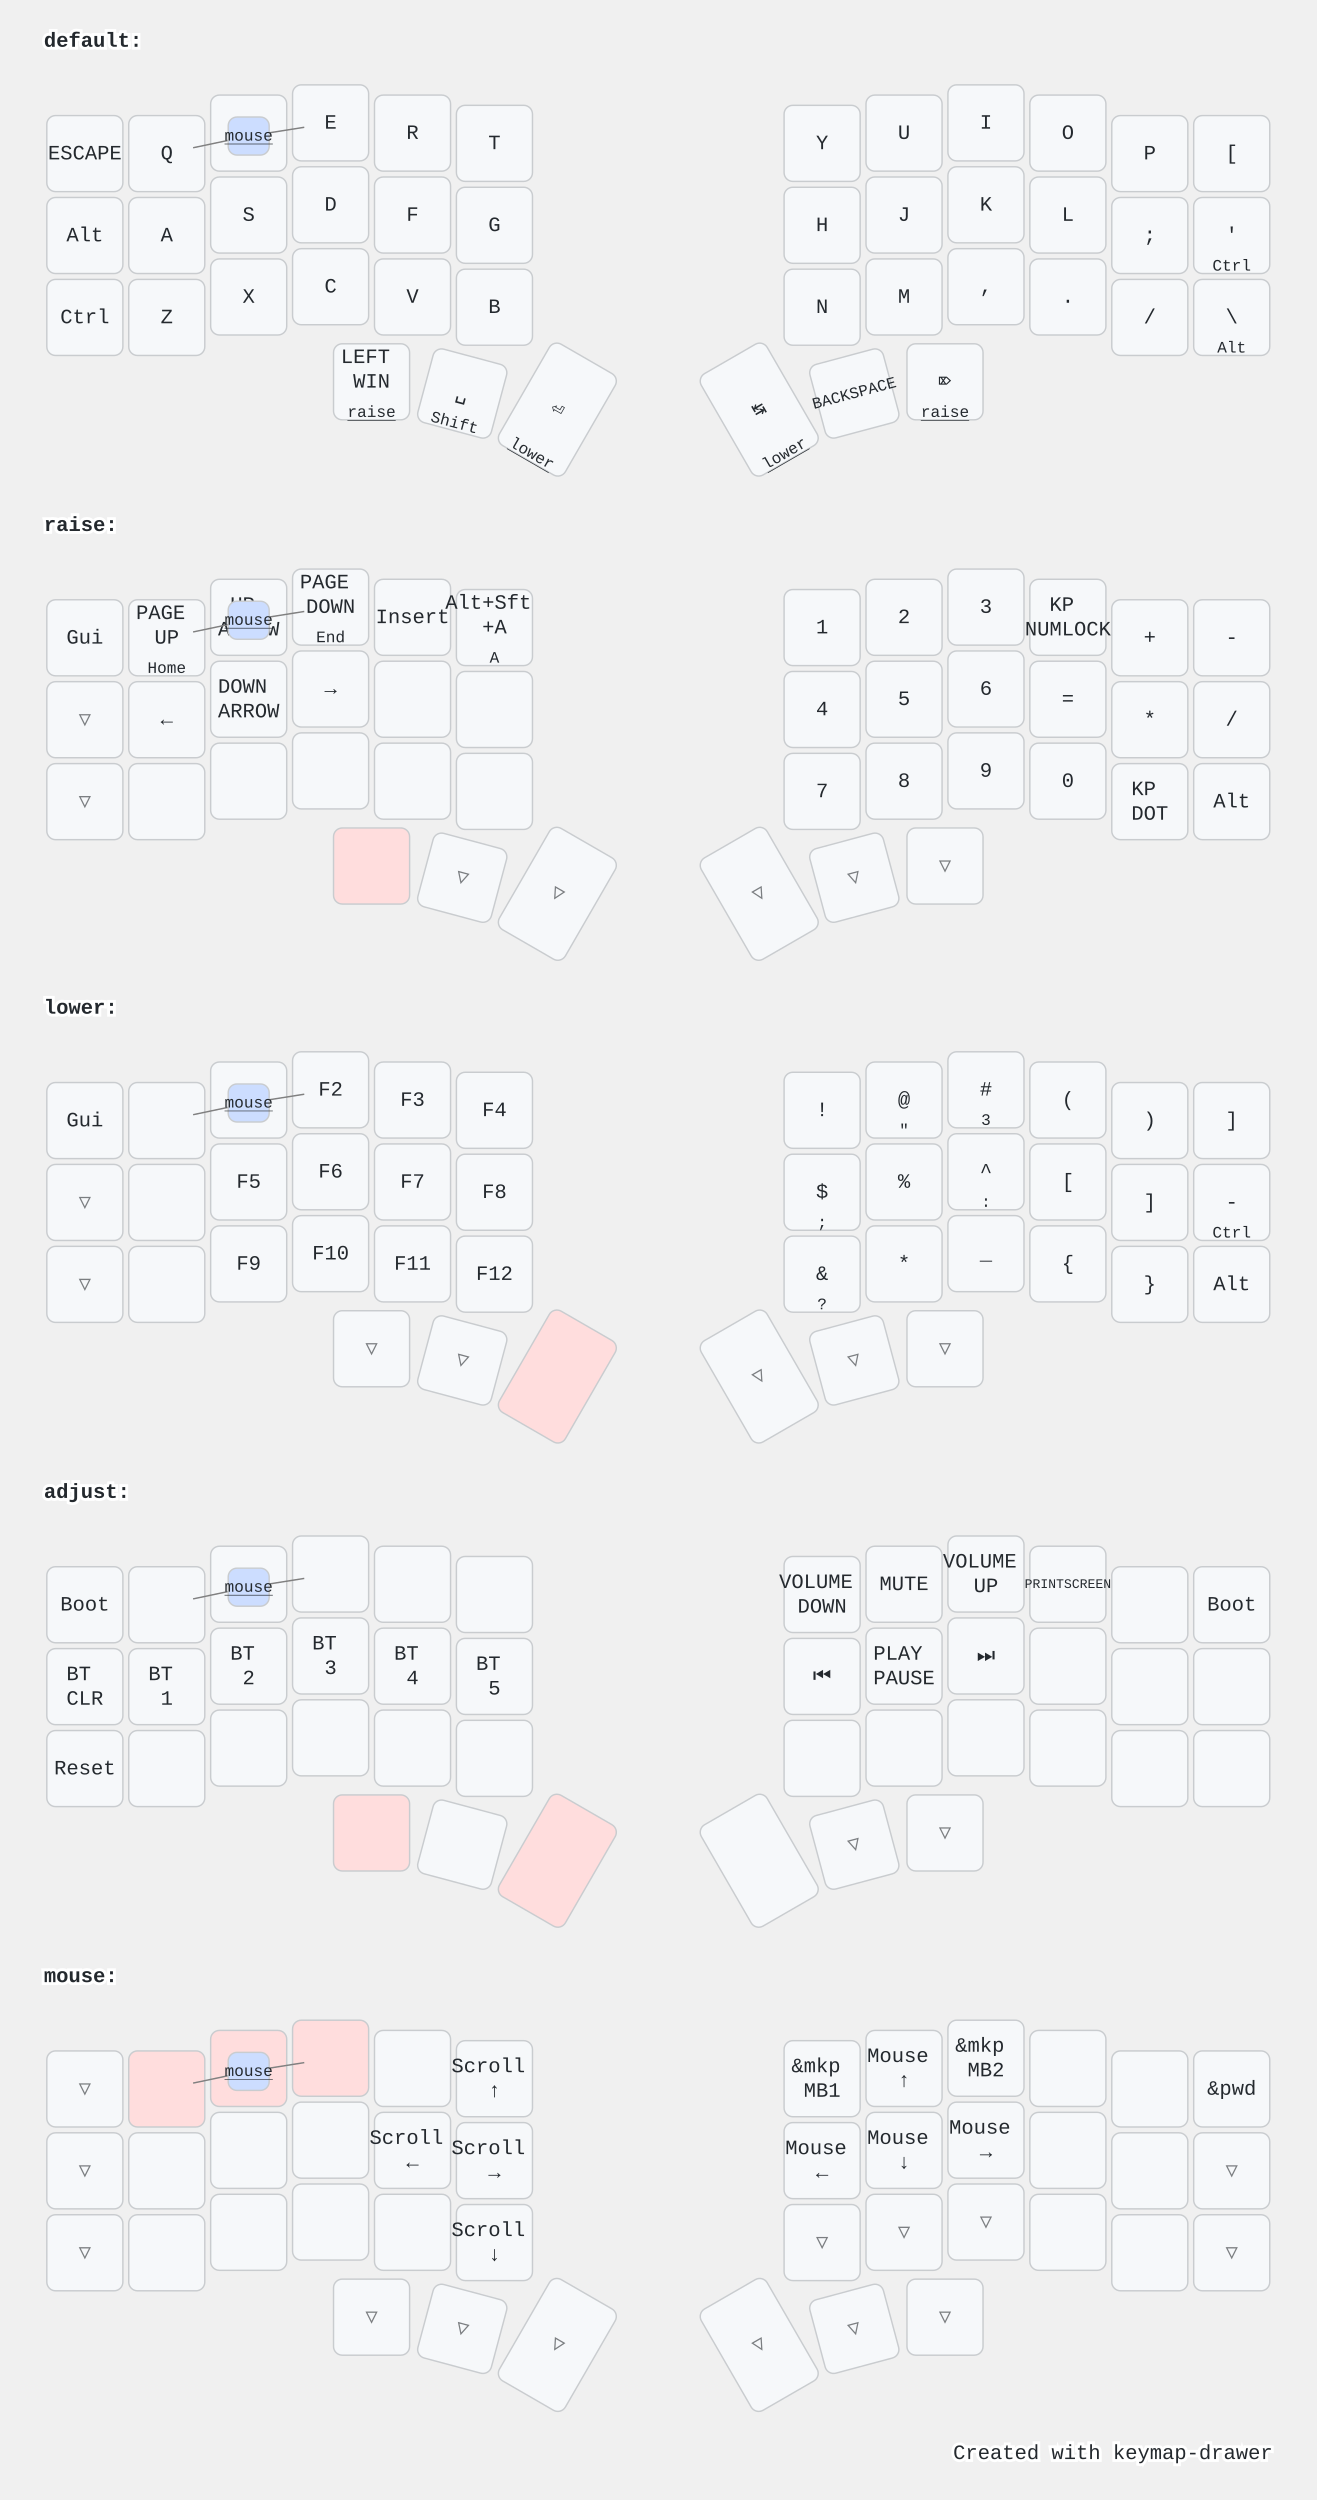
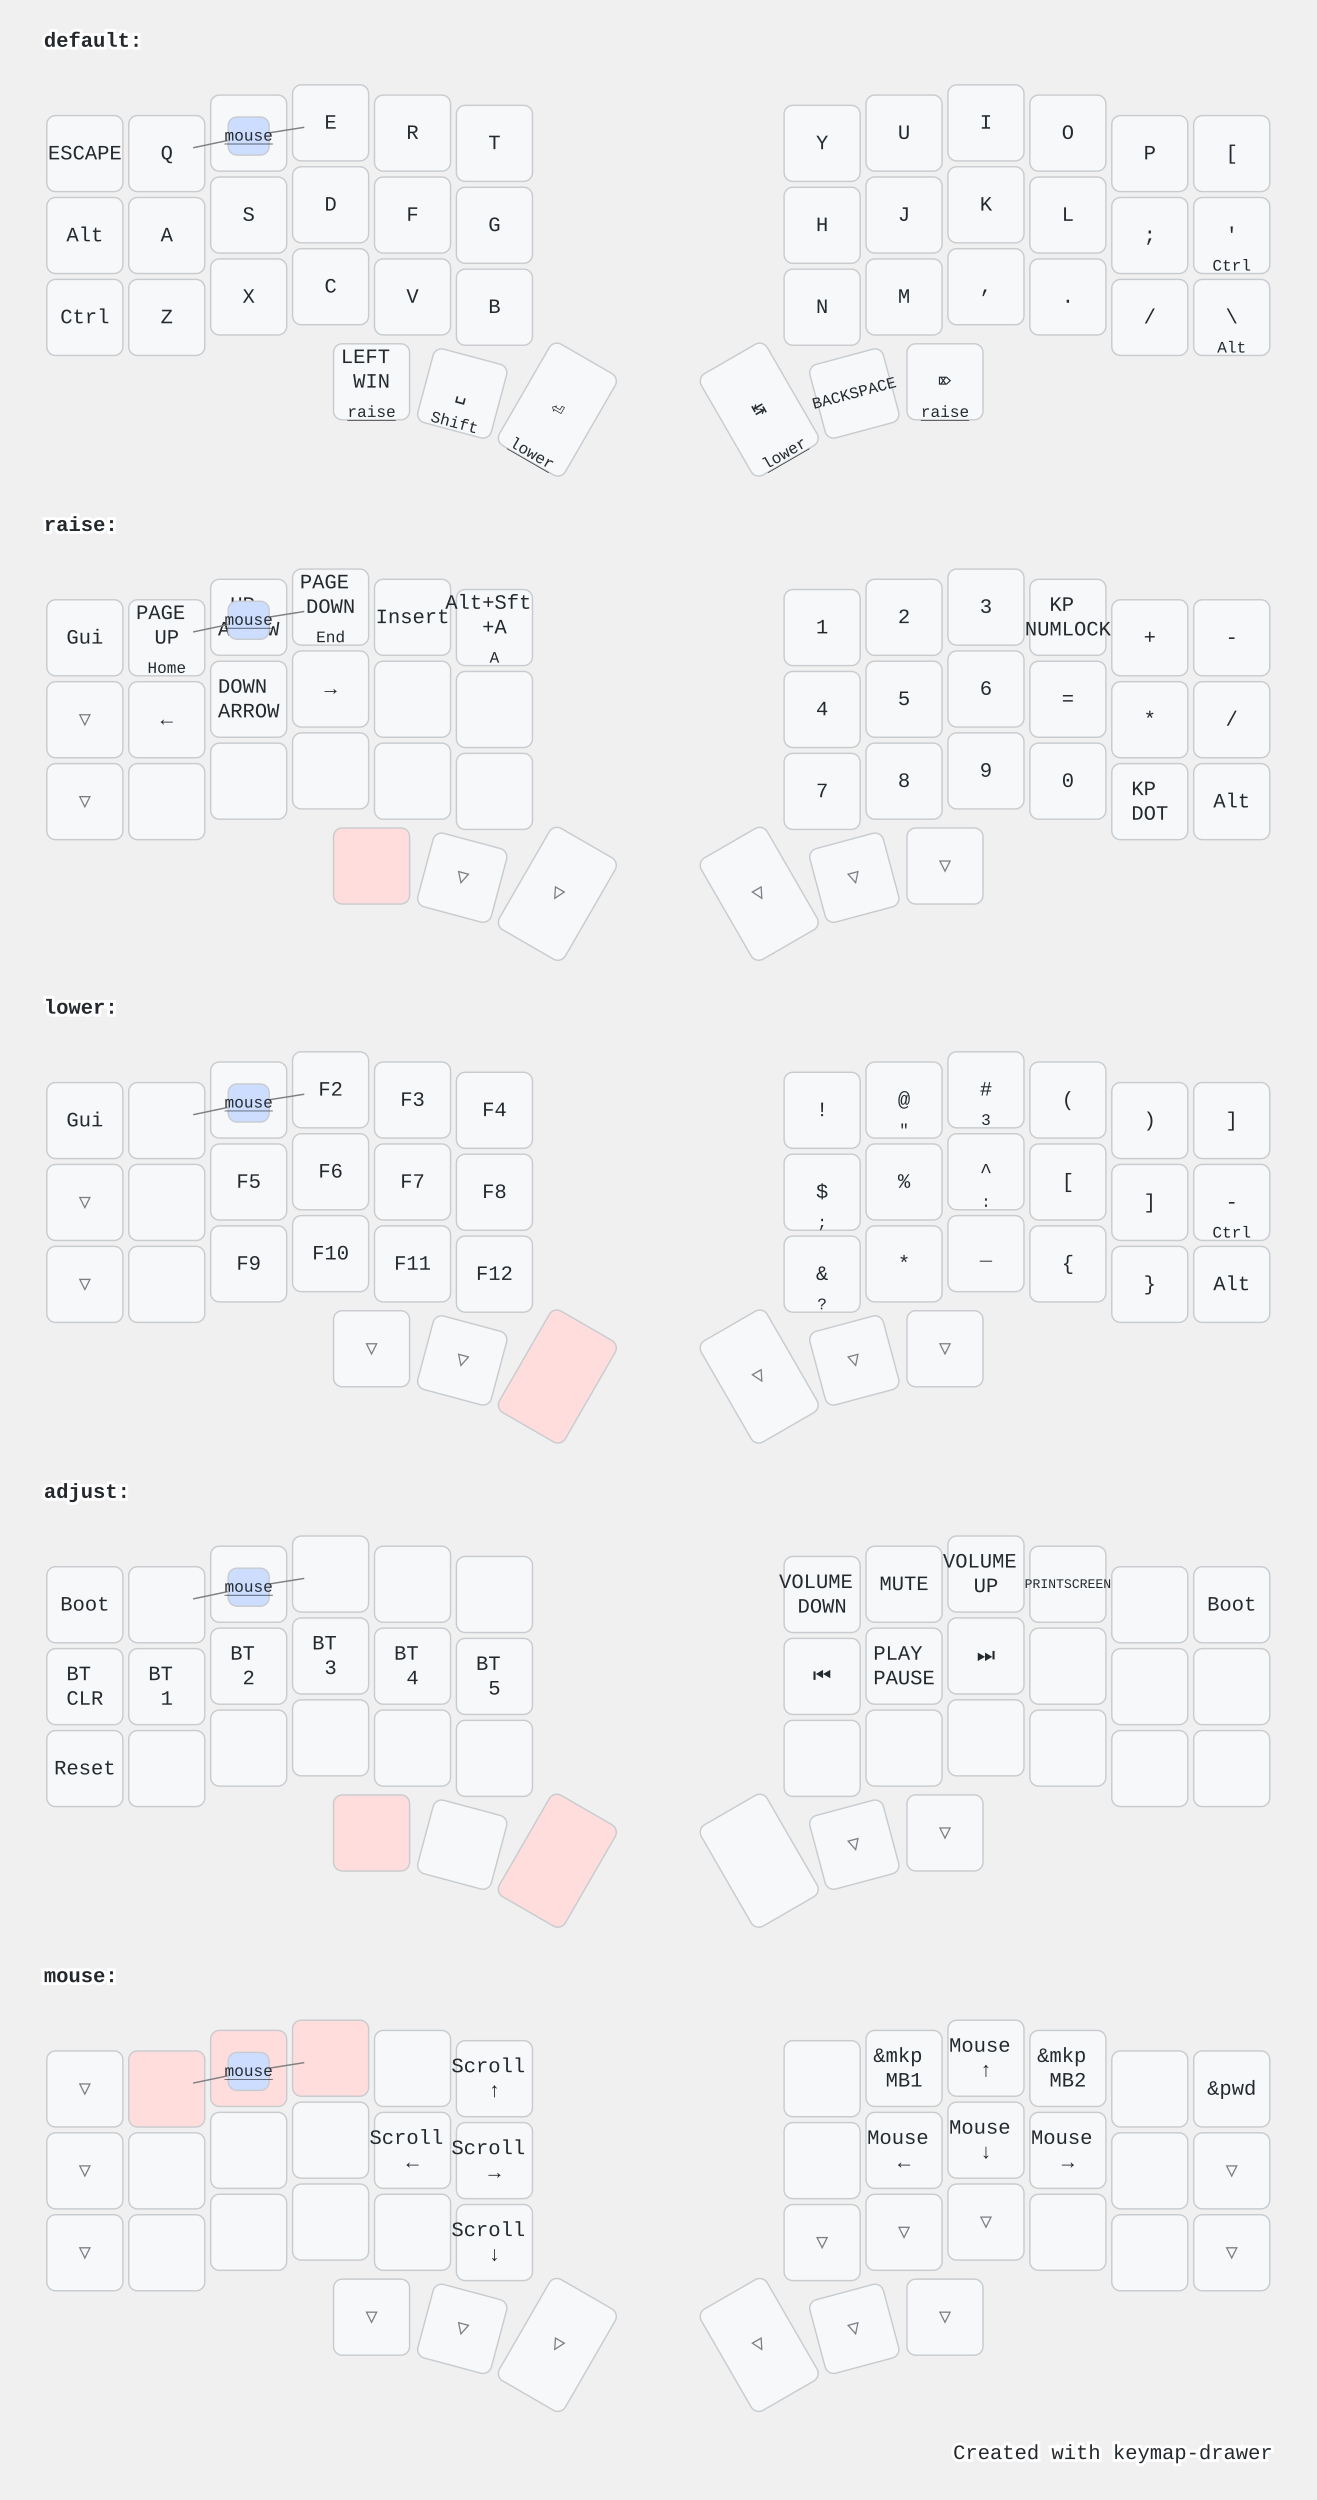
<svg xmlns="http://www.w3.org/2000/svg" width="900" height="1709" viewBox="0 0 900 1709" class="keymap">
  <style>/* inherit to force styles through use tags */
svg path {
    fill: inherit;
}

/* font and background color specifications */
svg.keymap {
    font-family: SFMono-Regular,Consolas,Liberation Mono,Menlo,monospace;
    font-size: 14px;
    font-kerning: normal;
    text-rendering: optimizeLegibility;
    fill: #24292e;
}

/* default key styling */
rect.key {
    fill: #f6f8fa;
}

rect.key, rect.combo {
    stroke: #c9cccf;
    stroke-width: 1;
}

/* default key side styling, only used is draw_key_sides is set */
rect.side {
    filter: brightness(90%);
}

/* color accent for combo boxes */
rect.combo, rect.combo-separate {
    fill: #cdf;
}

/* color accent for held keys */
rect.held, rect.combo.held {
    fill: #fdd;
}

/* color accent for ghost (optional) keys */
rect.ghost, rect.combo.ghost {
    stroke-dasharray: 4, 4;
    stroke-width: 2;
}

text {
    text-anchor: middle;
    dominant-baseline: middle;
}

/* styling for layer labels */
text.label {
    font-weight: bold;
    text-anchor: start;
    stroke: white;
    stroke-width: 4;
    paint-order: stroke;
}

/* styling for optional footer */
text.footer {
    text-anchor: end;
    dominant-baseline: auto;
    stroke: white;
    stroke-width: 4;
    paint-order: stroke;
}

/* styling for combo tap, and key non-tap label text */
text.combo, text.hold, text.shifted, text.left, text.right {
    font-size: 11px;
}

text.hold {
    text-anchor: middle;
    dominant-baseline: auto;
}

text.shifted {
    text-anchor: middle;
    dominant-baseline: hanging;
}

text.left {
    text-anchor: start;
}

text.right {
    text-anchor: end;
}

text.layer-activator {
    text-decoration: underline;
}

/* styling for hold/shifted label text in combo box */
text.combo.hold, text.combo.shifted, text.combo.left, text.combo.right {
    font-size: 8px;
}

/* lighter symbol for transparent keys */
text.trans {
    fill: #7b7e81;
}

/* styling for combo dendrons */
path.combo {
    stroke-width: 1;
    stroke: gray;
    fill: none;
}

/* Start Tabler Icons Cleanup */
/* cannot use height/width with glyphs */
.icon-tabler &gt; path {
    fill: inherit;
    stroke: inherit;
    stroke-width: 2;
}
/* hide tabler's default box */
.icon-tabler &gt; path[stroke="none"][fill="none"] {
    visibility: hidden;
}
/* End Tabler Icons Cleanup */

@media (prefers-color-scheme: dark) {
svg.keymap { fill: #d1d6db; }
rect.key { fill: #3f4750; }
rect.key, rect.combo { stroke: #60666c; }
rect.combo, rect.combo-separate { fill: #1f3d7a; }
rect.held, rect.combo.held { fill: #854747; }
text.label, text.footer { stroke: black; }
text.trans { fill: #7e8184; }
path.combo { stroke: #7f7f7f; }

}</style>
  <g transform="translate(30, 0)" class="layer-default">
    <text x="0" y="28" class="label" id="default">default:</text>
    <g transform="translate(0, 56)">
      <g transform="translate(28, 49)" class="key keypos-0">
        <rect rx="6" ry="6" x="-26" y="-26" width="52" height="52" class="key" />
        <text x="0" y="0" class="key tap">ESCAPE</text>
      </g>
      <g transform="translate(84, 49)" class="key keypos-1">
        <rect rx="6" ry="6" x="-26" y="-26" width="52" height="52" class="key" />
        <text x="0" y="0" class="key tap">Q</text>
      </g>
      <g transform="translate(140, 35)" class="key keypos-2">
        <rect rx="6" ry="6" x="-26" y="-26" width="52" height="52" class="key" />
        <text x="0" y="0" class="key tap">W</text>
      </g>
      <g transform="translate(196, 28)" class="key keypos-3">
        <rect rx="6" ry="6" x="-26" y="-26" width="52" height="52" class="key" />
        <text x="0" y="0" class="key tap">E</text>
      </g>
      <g transform="translate(252, 35)" class="key keypos-4">
        <rect rx="6" ry="6" x="-26" y="-26" width="52" height="52" class="key" />
        <text x="0" y="0" class="key tap">R</text>
      </g>
      <g transform="translate(308, 42)" class="key keypos-5">
        <rect rx="6" ry="6" x="-26" y="-26" width="52" height="52" class="key" />
        <text x="0" y="0" class="key tap">T</text>
      </g>
      <g transform="translate(532, 42)" class="key keypos-6">
        <rect rx="6" ry="6" x="-26" y="-26" width="52" height="52" class="key" />
        <text x="0" y="0" class="key tap">Y</text>
      </g>
      <g transform="translate(588, 35)" class="key keypos-7">
        <rect rx="6" ry="6" x="-26" y="-26" width="52" height="52" class="key" />
        <text x="0" y="0" class="key tap">U</text>
      </g>
      <g transform="translate(644, 28)" class="key keypos-8">
        <rect rx="6" ry="6" x="-26" y="-26" width="52" height="52" class="key" />
        <text x="0" y="0" class="key tap">I</text>
      </g>
      <g transform="translate(700, 35)" class="key keypos-9">
        <rect rx="6" ry="6" x="-26" y="-26" width="52" height="52" class="key" />
        <text x="0" y="0" class="key tap">O</text>
      </g>
      <g transform="translate(756, 49)" class="key keypos-10">
        <rect rx="6" ry="6" x="-26" y="-26" width="52" height="52" class="key" />
        <text x="0" y="0" class="key tap">P</text>
      </g>
      <g transform="translate(812, 49)" class="key keypos-11">
        <rect rx="6" ry="6" x="-26" y="-26" width="52" height="52" class="key" />
        <text x="0" y="0" class="key tap">[</text>
      </g>
      <g transform="translate(28, 105)" class="key keypos-12">
        <rect rx="6" ry="6" x="-26" y="-26" width="52" height="52" class="key" />
        <text x="0" y="0" class="key tap">Alt</text>
      </g>
      <g transform="translate(84, 105)" class="key keypos-13">
        <rect rx="6" ry="6" x="-26" y="-26" width="52" height="52" class="key" />
        <text x="0" y="0" class="key tap">A</text>
      </g>
      <g transform="translate(140, 91)" class="key keypos-14">
        <rect rx="6" ry="6" x="-26" y="-26" width="52" height="52" class="key" />
        <text x="0" y="0" class="key tap">S</text>
      </g>
      <g transform="translate(196, 84)" class="key keypos-15">
        <rect rx="6" ry="6" x="-26" y="-26" width="52" height="52" class="key" />
        <text x="0" y="0" class="key tap">D</text>
      </g>
      <g transform="translate(252, 91)" class="key keypos-16">
        <rect rx="6" ry="6" x="-26" y="-26" width="52" height="52" class="key" />
        <text x="0" y="0" class="key tap">F</text>
      </g>
      <g transform="translate(308, 98)" class="key keypos-17">
        <rect rx="6" ry="6" x="-26" y="-26" width="52" height="52" class="key" />
        <text x="0" y="0" class="key tap">G</text>
      </g>
      <g transform="translate(532, 98)" class="key keypos-18">
        <rect rx="6" ry="6" x="-26" y="-26" width="52" height="52" class="key" />
        <text x="0" y="0" class="key tap">H</text>
      </g>
      <g transform="translate(588, 91)" class="key keypos-19">
        <rect rx="6" ry="6" x="-26" y="-26" width="52" height="52" class="key" />
        <text x="0" y="0" class="key tap">J</text>
      </g>
      <g transform="translate(644, 84)" class="key keypos-20">
        <rect rx="6" ry="6" x="-26" y="-26" width="52" height="52" class="key" />
        <text x="0" y="0" class="key tap">K</text>
      </g>
      <g transform="translate(700, 91)" class="key keypos-21">
        <rect rx="6" ry="6" x="-26" y="-26" width="52" height="52" class="key" />
        <text x="0" y="0" class="key tap">L</text>
      </g>
      <g transform="translate(756, 105)" class="key keypos-22">
        <rect rx="6" ry="6" x="-26" y="-26" width="52" height="52" class="key" />
        <text x="0" y="0" class="key tap">;</text>
      </g>
      <g transform="translate(812, 105)" class="key keypos-23">
        <rect rx="6" ry="6" x="-26" y="-26" width="52" height="52" class="key" />
        <text x="0" y="0" class="key tap">'</text>
        <text x="0" y="24" class="key hold">Ctrl</text>
      </g>
      <g transform="translate(28, 161)" class="key keypos-24">
        <rect rx="6" ry="6" x="-26" y="-26" width="52" height="52" class="key" />
        <text x="0" y="0" class="key tap">Ctrl</text>
      </g>
      <g transform="translate(84, 161)" class="key keypos-25">
        <rect rx="6" ry="6" x="-26" y="-26" width="52" height="52" class="key" />
        <text x="0" y="0" class="key tap">Z</text>
      </g>
      <g transform="translate(140, 147)" class="key keypos-26">
        <rect rx="6" ry="6" x="-26" y="-26" width="52" height="52" class="key" />
        <text x="0" y="0" class="key tap">X</text>
      </g>
      <g transform="translate(196, 140)" class="key keypos-27">
        <rect rx="6" ry="6" x="-26" y="-26" width="52" height="52" class="key" />
        <text x="0" y="0" class="key tap">C</text>
      </g>
      <g transform="translate(252, 147)" class="key keypos-28">
        <rect rx="6" ry="6" x="-26" y="-26" width="52" height="52" class="key" />
        <text x="0" y="0" class="key tap">V</text>
      </g>
      <g transform="translate(308, 154)" class="key keypos-29">
        <rect rx="6" ry="6" x="-26" y="-26" width="52" height="52" class="key" />
        <text x="0" y="0" class="key tap">B</text>
      </g>
      <g transform="translate(532, 154)" class="key keypos-30">
        <rect rx="6" ry="6" x="-26" y="-26" width="52" height="52" class="key" />
        <text x="0" y="0" class="key tap">N</text>
      </g>
      <g transform="translate(588, 147)" class="key keypos-31">
        <rect rx="6" ry="6" x="-26" y="-26" width="52" height="52" class="key" />
        <text x="0" y="0" class="key tap">M</text>
      </g>
      <g transform="translate(644, 140)" class="key keypos-32">
        <rect rx="6" ry="6" x="-26" y="-26" width="52" height="52" class="key" />
        <text x="0" y="0" class="key tap">,</text>
      </g>
      <g transform="translate(700, 147)" class="key keypos-33">
        <rect rx="6" ry="6" x="-26" y="-26" width="52" height="52" class="key" />
        <text x="0" y="0" class="key tap">.</text>
      </g>
      <g transform="translate(756, 161)" class="key keypos-34">
        <rect rx="6" ry="6" x="-26" y="-26" width="52" height="52" class="key" />
        <text x="0" y="0" class="key tap">/</text>
      </g>
      <g transform="translate(812, 161)" class="key keypos-35">
        <rect rx="6" ry="6" x="-26" y="-26" width="52" height="52" class="key" />
        <text x="0" y="0" class="key tap">\</text>
        <text x="0" y="24" class="key hold">Alt</text>
      </g>
      <g transform="translate(224, 205)" class="key keypos-36">
        <rect rx="6" ry="6" x="-26" y="-26" width="52" height="52" class="key" />
        <text x="0" y="0" class="key tap">
          <tspan x="0" dy="-1.2em">LEFT</tspan>
          <tspan x="0" dy="1.2em">WIN</tspan>
        </text>
        <a href="#raise">
          <text x="0" y="24" class="key hold layer-activator">raise</text>
        </a>
      </g>
      <g transform="translate(286, 213) rotate(15.0)" class="key keypos-37">
        <rect rx="6" ry="6" x="-26" y="-26" width="52" height="52" class="key" />
        <text x="0" y="0" class="key tap">␣</text>
        <text x="0" y="24" class="key hold">Shift</text>
      </g>
      <g transform="translate(351, 224) rotate(30.0)" class="key keypos-38">
        <rect rx="6" ry="6" x="-26" y="-40" width="52" height="80" class="key" />
        <text x="0" y="0" class="key tap">⏎</text>
        <a href="#lower">
          <text x="0" y="38" class="key hold layer-activator">lower</text>
        </a>
      </g>
      <g transform="translate(489, 224) rotate(-30.0)" class="key keypos-39">
        <rect rx="6" ry="6" x="-26" y="-40" width="52" height="80" class="key" />
        <text x="0" y="0" class="key tap">↹</text>
        <a href="#lower">
          <text x="0" y="38" class="key hold layer-activator">lower</text>
        </a>
      </g>
      <g transform="translate(554, 213) rotate(-15.0)" class="key keypos-40">
        <rect rx="6" ry="6" x="-26" y="-26" width="52" height="52" class="key" />
        <text x="0" y="0" class="key tap">
          <tspan style="font-size: 78%">BACKSPACE</tspan>
        </text>
      </g>
      <g transform="translate(616, 205)" class="key keypos-41">
        <rect rx="6" ry="6" x="-26" y="-26" width="52" height="52" class="key" />
        <text x="0" y="0" class="key tap">⌦</text>
        <a href="#raise">
          <text x="0" y="24" class="key hold layer-activator">raise</text>
        </a>
      </g>
      <g class="combo combopos-0">
        <path d="M140,37 l38,-6" class="combo" />
        <path d="M140,37 l-38,8" class="combo" />
        <rect rx="6" ry="6" x="126" y="24" width="28" height="26" class="combo" />
        <a href="#mouse">
          <text x="140" y="37" class="combo tap layer-activator">mouse</text>
        </a>
      </g>
    </g>
  </g>
  <g transform="translate(30, 331)" class="layer-raise">
    <text x="0" y="28" class="label" id="raise">raise:</text>
    <g transform="translate(0, 56)">
      <g transform="translate(28, 49)" class="key keypos-0">
        <rect rx="6" ry="6" x="-26" y="-26" width="52" height="52" class="key" />
        <text x="0" y="0" class="key tap">Gui</text>
      </g>
      <g transform="translate(84, 49)" class="key keypos-1">
        <rect rx="6" ry="6" x="-26" y="-26" width="52" height="52" class="key" />
        <text x="0" y="0" class="key tap">
          <tspan x="0" dy="-1.2em">PAGE</tspan>
          <tspan x="0" dy="1.2em">UP</tspan>
        </text>
        <text x="0" y="24" class="key hold">Home</text>
      </g>
      <g transform="translate(140, 35)" class="key keypos-2">
        <rect rx="6" ry="6" x="-26" y="-26" width="52" height="52" class="key" />
        <text x="0" y="0" class="key tap">
          <tspan x="0" dy="-0.6em">UP</tspan>
          <tspan x="0" dy="1.2em">ARROW</tspan>
        </text>
      </g>
      <g transform="translate(196, 28)" class="key keypos-3">
        <rect rx="6" ry="6" x="-26" y="-26" width="52" height="52" class="key" />
        <text x="0" y="0" class="key tap">
          <tspan x="0" dy="-1.2em">PAGE</tspan>
          <tspan x="0" dy="1.2em">DOWN</tspan>
        </text>
        <text x="0" y="24" class="key hold">End</text>
      </g>
      <g transform="translate(252, 35)" class="key keypos-4">
        <rect rx="6" ry="6" x="-26" y="-26" width="52" height="52" class="key" />
        <text x="0" y="0" class="key tap">Insert</text>
      </g>
      <g transform="translate(308, 42)" class="key keypos-5">
        <rect rx="6" ry="6" x="-26" y="-26" width="52" height="52" class="key" />
        <text x="0" y="0" class="key tap">
          <tspan x="0" dy="-1.2em">Alt+Sft</tspan>
          <tspan x="0" dy="1.2em">+A</tspan>
        </text>
        <text x="0" y="24" class="key hold">A</text>
      </g>
      <g transform="translate(532, 42)" class="key keypos-6">
        <rect rx="6" ry="6" x="-26" y="-26" width="52" height="52" class="key" />
        <text x="0" y="0" class="key tap">1</text>
      </g>
      <g transform="translate(588, 35)" class="key keypos-7">
        <rect rx="6" ry="6" x="-26" y="-26" width="52" height="52" class="key" />
        <text x="0" y="0" class="key tap">2</text>
      </g>
      <g transform="translate(644, 28)" class="key keypos-8">
        <rect rx="6" ry="6" x="-26" y="-26" width="52" height="52" class="key" />
        <text x="0" y="0" class="key tap">3</text>
      </g>
      <g transform="translate(700, 35)" class="key keypos-9">
        <rect rx="6" ry="6" x="-26" y="-26" width="52" height="52" class="key" />
        <text x="0" y="0" class="key tap">
          <tspan x="0" dy="-0.6em">KP</tspan>
          <tspan x="0" dy="1.2em">NUMLOCK</tspan>
        </text>
      </g>
      <g transform="translate(756, 49)" class="key keypos-10">
        <rect rx="6" ry="6" x="-26" y="-26" width="52" height="52" class="key" />
        <text x="0" y="0" class="key tap">+</text>
      </g>
      <g transform="translate(812, 49)" class="key keypos-11">
        <rect rx="6" ry="6" x="-26" y="-26" width="52" height="52" class="key" />
        <text x="0" y="0" class="key tap">-</text>
      </g>
      <g transform="translate(28, 105)" class="key trans keypos-12">
        <rect rx="6" ry="6" x="-26" y="-26" width="52" height="52" class="key trans" />
        <text x="0" y="0" class="key trans tap">▽</text>
      </g>
      <g transform="translate(84, 105)" class="key keypos-13">
        <rect rx="6" ry="6" x="-26" y="-26" width="52" height="52" class="key" />
        <text x="0" y="0" class="key tap">←</text>
      </g>
      <g transform="translate(140, 91)" class="key keypos-14">
        <rect rx="6" ry="6" x="-26" y="-26" width="52" height="52" class="key" />
        <text x="0" y="0" class="key tap">
          <tspan x="0" dy="-0.6em">DOWN</tspan>
          <tspan x="0" dy="1.2em">ARROW</tspan>
        </text>
      </g>
      <g transform="translate(196, 84)" class="key keypos-15">
        <rect rx="6" ry="6" x="-26" y="-26" width="52" height="52" class="key" />
        <text x="0" y="0" class="key tap">→</text>
      </g>
      <g transform="translate(252, 91)" class="key keypos-16">
        <rect rx="6" ry="6" x="-26" y="-26" width="52" height="52" class="key" />
      </g>
      <g transform="translate(308, 98)" class="key keypos-17">
        <rect rx="6" ry="6" x="-26" y="-26" width="52" height="52" class="key" />
      </g>
      <g transform="translate(532, 98)" class="key keypos-18">
        <rect rx="6" ry="6" x="-26" y="-26" width="52" height="52" class="key" />
        <text x="0" y="0" class="key tap">4</text>
      </g>
      <g transform="translate(588, 91)" class="key keypos-19">
        <rect rx="6" ry="6" x="-26" y="-26" width="52" height="52" class="key" />
        <text x="0" y="0" class="key tap">5</text>
      </g>
      <g transform="translate(644, 84)" class="key keypos-20">
        <rect rx="6" ry="6" x="-26" y="-26" width="52" height="52" class="key" />
        <text x="0" y="0" class="key tap">6</text>
      </g>
      <g transform="translate(700, 91)" class="key keypos-21">
        <rect rx="6" ry="6" x="-26" y="-26" width="52" height="52" class="key" />
        <text x="0" y="0" class="key tap">=</text>
      </g>
      <g transform="translate(756, 105)" class="key keypos-22">
        <rect rx="6" ry="6" x="-26" y="-26" width="52" height="52" class="key" />
        <text x="0" y="0" class="key tap">*</text>
      </g>
      <g transform="translate(812, 105)" class="key keypos-23">
        <rect rx="6" ry="6" x="-26" y="-26" width="52" height="52" class="key" />
        <text x="0" y="0" class="key tap">/</text>
      </g>
      <g transform="translate(28, 161)" class="key trans keypos-24">
        <rect rx="6" ry="6" x="-26" y="-26" width="52" height="52" class="key trans" />
        <text x="0" y="0" class="key trans tap">▽</text>
      </g>
      <g transform="translate(84, 161)" class="key keypos-25">
        <rect rx="6" ry="6" x="-26" y="-26" width="52" height="52" class="key" />
      </g>
      <g transform="translate(140, 147)" class="key keypos-26">
        <rect rx="6" ry="6" x="-26" y="-26" width="52" height="52" class="key" />
      </g>
      <g transform="translate(196, 140)" class="key keypos-27">
        <rect rx="6" ry="6" x="-26" y="-26" width="52" height="52" class="key" />
      </g>
      <g transform="translate(252, 147)" class="key keypos-28">
        <rect rx="6" ry="6" x="-26" y="-26" width="52" height="52" class="key" />
      </g>
      <g transform="translate(308, 154)" class="key keypos-29">
        <rect rx="6" ry="6" x="-26" y="-26" width="52" height="52" class="key" />
      </g>
      <g transform="translate(532, 154)" class="key keypos-30">
        <rect rx="6" ry="6" x="-26" y="-26" width="52" height="52" class="key" />
        <text x="0" y="0" class="key tap">7</text>
      </g>
      <g transform="translate(588, 147)" class="key keypos-31">
        <rect rx="6" ry="6" x="-26" y="-26" width="52" height="52" class="key" />
        <text x="0" y="0" class="key tap">8</text>
      </g>
      <g transform="translate(644, 140)" class="key keypos-32">
        <rect rx="6" ry="6" x="-26" y="-26" width="52" height="52" class="key" />
        <text x="0" y="0" class="key tap">9</text>
      </g>
      <g transform="translate(700, 147)" class="key keypos-33">
        <rect rx="6" ry="6" x="-26" y="-26" width="52" height="52" class="key" />
        <text x="0" y="0" class="key tap">0</text>
      </g>
      <g transform="translate(756, 161)" class="key keypos-34">
        <rect rx="6" ry="6" x="-26" y="-26" width="52" height="52" class="key" />
        <text x="0" y="0" class="key tap">
          <tspan x="0" dy="-0.6em">KP</tspan>
          <tspan x="0" dy="1.2em">DOT</tspan>
        </text>
      </g>
      <g transform="translate(812, 161)" class="key keypos-35">
        <rect rx="6" ry="6" x="-26" y="-26" width="52" height="52" class="key" />
        <text x="0" y="0" class="key tap">Alt</text>
      </g>
      <g transform="translate(224, 205)" class="key held keypos-36">
        <rect rx="6" ry="6" x="-26" y="-26" width="52" height="52" class="key held" />
      </g>
      <g transform="translate(286, 213) rotate(15.0)" class="key trans keypos-37">
        <rect rx="6" ry="6" x="-26" y="-26" width="52" height="52" class="key trans" />
        <text x="0" y="0" class="key trans tap">▽</text>
      </g>
      <g transform="translate(351, 224) rotate(30.0)" class="key trans keypos-38">
        <rect rx="6" ry="6" x="-26" y="-40" width="52" height="80" class="key trans" />
        <text x="0" y="0" class="key trans tap">▽</text>
      </g>
      <g transform="translate(489, 224) rotate(-30.0)" class="key trans keypos-39">
        <rect rx="6" ry="6" x="-26" y="-40" width="52" height="80" class="key trans" />
        <text x="0" y="0" class="key trans tap">▽</text>
      </g>
      <g transform="translate(554, 213) rotate(-15.0)" class="key trans keypos-40">
        <rect rx="6" ry="6" x="-26" y="-26" width="52" height="52" class="key trans" />
        <text x="0" y="0" class="key trans tap">▽</text>
      </g>
      <g transform="translate(616, 205)" class="key trans keypos-41">
        <rect rx="6" ry="6" x="-26" y="-26" width="52" height="52" class="key trans" />
        <text x="0" y="0" class="key trans tap">▽</text>
      </g>
      <g class="combo combopos-0">
        <path d="M140,37 l38,-6" class="combo" />
        <path d="M140,37 l-38,8" class="combo" />
        <rect rx="6" ry="6" x="126" y="24" width="28" height="26" class="combo" />
        <a href="#mouse">
          <text x="140" y="37" class="combo tap layer-activator">mouse</text>
        </a>
      </g>
    </g>
  </g>
  <g transform="translate(30, 661)" class="layer-lower">
    <text x="0" y="28" class="label" id="lower">lower:</text>
    <g transform="translate(0, 56)">
      <g transform="translate(28, 49)" class="key keypos-0">
        <rect rx="6" ry="6" x="-26" y="-26" width="52" height="52" class="key" />
        <text x="0" y="0" class="key tap">Gui</text>
      </g>
      <g transform="translate(84, 49)" class="key keypos-1">
        <rect rx="6" ry="6" x="-26" y="-26" width="52" height="52" class="key" />
      </g>
      <g transform="translate(140, 35)" class="key keypos-2">
        <rect rx="6" ry="6" x="-26" y="-26" width="52" height="52" class="key" />
        <text x="0" y="0" class="key tap">F1</text>
      </g>
      <g transform="translate(196, 28)" class="key keypos-3">
        <rect rx="6" ry="6" x="-26" y="-26" width="52" height="52" class="key" />
        <text x="0" y="0" class="key tap">F2</text>
      </g>
      <g transform="translate(252, 35)" class="key keypos-4">
        <rect rx="6" ry="6" x="-26" y="-26" width="52" height="52" class="key" />
        <text x="0" y="0" class="key tap">F3</text>
      </g>
      <g transform="translate(308, 42)" class="key keypos-5">
        <rect rx="6" ry="6" x="-26" y="-26" width="52" height="52" class="key" />
        <text x="0" y="0" class="key tap">F4</text>
      </g>
      <g transform="translate(532, 42)" class="key keypos-6">
        <rect rx="6" ry="6" x="-26" y="-26" width="52" height="52" class="key" />
        <text x="0" y="0" class="key tap">!</text>
      </g>
      <g transform="translate(588, 35)" class="key keypos-7">
        <rect rx="6" ry="6" x="-26" y="-26" width="52" height="52" class="key" />
        <text x="0" y="0" class="key tap">@</text>
        <text x="0" y="24" class="key hold">"</text>
      </g>
      <g transform="translate(644, 28)" class="key keypos-8">
        <rect rx="6" ry="6" x="-26" y="-26" width="52" height="52" class="key" />
        <text x="0" y="0" class="key tap">#</text>
        <text x="0" y="24" class="key hold">3</text>
      </g>
      <g transform="translate(700, 35)" class="key keypos-9">
        <rect rx="6" ry="6" x="-26" y="-26" width="52" height="52" class="key" />
        <text x="0" y="0" class="key tap">(</text>
      </g>
      <g transform="translate(756, 49)" class="key keypos-10">
        <rect rx="6" ry="6" x="-26" y="-26" width="52" height="52" class="key" />
        <text x="0" y="0" class="key tap">)</text>
      </g>
      <g transform="translate(812, 49)" class="key keypos-11">
        <rect rx="6" ry="6" x="-26" y="-26" width="52" height="52" class="key" />
        <text x="0" y="0" class="key tap">]</text>
      </g>
      <g transform="translate(28, 105)" class="key trans keypos-12">
        <rect rx="6" ry="6" x="-26" y="-26" width="52" height="52" class="key trans" />
        <text x="0" y="0" class="key trans tap">▽</text>
      </g>
      <g transform="translate(84, 105)" class="key keypos-13">
        <rect rx="6" ry="6" x="-26" y="-26" width="52" height="52" class="key" />
      </g>
      <g transform="translate(140, 91)" class="key keypos-14">
        <rect rx="6" ry="6" x="-26" y="-26" width="52" height="52" class="key" />
        <text x="0" y="0" class="key tap">F5</text>
      </g>
      <g transform="translate(196, 84)" class="key keypos-15">
        <rect rx="6" ry="6" x="-26" y="-26" width="52" height="52" class="key" />
        <text x="0" y="0" class="key tap">F6</text>
      </g>
      <g transform="translate(252, 91)" class="key keypos-16">
        <rect rx="6" ry="6" x="-26" y="-26" width="52" height="52" class="key" />
        <text x="0" y="0" class="key tap">F7</text>
      </g>
      <g transform="translate(308, 98)" class="key keypos-17">
        <rect rx="6" ry="6" x="-26" y="-26" width="52" height="52" class="key" />
        <text x="0" y="0" class="key tap">F8</text>
      </g>
      <g transform="translate(532, 98)" class="key keypos-18">
        <rect rx="6" ry="6" x="-26" y="-26" width="52" height="52" class="key" />
        <text x="0" y="0" class="key tap">$</text>
        <text x="0" y="24" class="key hold">;</text>
      </g>
      <g transform="translate(588, 91)" class="key keypos-19">
        <rect rx="6" ry="6" x="-26" y="-26" width="52" height="52" class="key" />
        <text x="0" y="0" class="key tap">%</text>
      </g>
      <g transform="translate(644, 84)" class="key keypos-20">
        <rect rx="6" ry="6" x="-26" y="-26" width="52" height="52" class="key" />
        <text x="0" y="0" class="key tap">^</text>
        <text x="0" y="24" class="key hold">:</text>
      </g>
      <g transform="translate(700, 91)" class="key keypos-21">
        <rect rx="6" ry="6" x="-26" y="-26" width="52" height="52" class="key" />
        <text x="0" y="0" class="key tap">[</text>
      </g>
      <g transform="translate(756, 105)" class="key keypos-22">
        <rect rx="6" ry="6" x="-26" y="-26" width="52" height="52" class="key" />
        <text x="0" y="0" class="key tap">]</text>
      </g>
      <g transform="translate(812, 105)" class="key keypos-23">
        <rect rx="6" ry="6" x="-26" y="-26" width="52" height="52" class="key" />
        <text x="0" y="0" class="key tap">-</text>
        <text x="0" y="24" class="key hold">Ctrl</text>
      </g>
      <g transform="translate(28, 161)" class="key trans keypos-24">
        <rect rx="6" ry="6" x="-26" y="-26" width="52" height="52" class="key trans" />
        <text x="0" y="0" class="key trans tap">▽</text>
      </g>
      <g transform="translate(84, 161)" class="key keypos-25">
        <rect rx="6" ry="6" x="-26" y="-26" width="52" height="52" class="key" />
      </g>
      <g transform="translate(140, 147)" class="key keypos-26">
        <rect rx="6" ry="6" x="-26" y="-26" width="52" height="52" class="key" />
        <text x="0" y="0" class="key tap">F9</text>
      </g>
      <g transform="translate(196, 140)" class="key keypos-27">
        <rect rx="6" ry="6" x="-26" y="-26" width="52" height="52" class="key" />
        <text x="0" y="0" class="key tap">F10</text>
      </g>
      <g transform="translate(252, 147)" class="key keypos-28">
        <rect rx="6" ry="6" x="-26" y="-26" width="52" height="52" class="key" />
        <text x="0" y="0" class="key tap">F11</text>
      </g>
      <g transform="translate(308, 154)" class="key keypos-29">
        <rect rx="6" ry="6" x="-26" y="-26" width="52" height="52" class="key" />
        <text x="0" y="0" class="key tap">F12</text>
      </g>
      <g transform="translate(532, 154)" class="key keypos-30">
        <rect rx="6" ry="6" x="-26" y="-26" width="52" height="52" class="key" />
        <text x="0" y="0" class="key tap">&amp;</text>
        <text x="0" y="24" class="key hold">?</text>
      </g>
      <g transform="translate(588, 147)" class="key keypos-31">
        <rect rx="6" ry="6" x="-26" y="-26" width="52" height="52" class="key" />
        <text x="0" y="0" class="key tap">*</text>
      </g>
      <g transform="translate(644, 140)" class="key keypos-32">
        <rect rx="6" ry="6" x="-26" y="-26" width="52" height="52" class="key" />
        <text x="0" y="0" class="key tap">_</text>
      </g>
      <g transform="translate(700, 147)" class="key keypos-33">
        <rect rx="6" ry="6" x="-26" y="-26" width="52" height="52" class="key" />
        <text x="0" y="0" class="key tap">{</text>
      </g>
      <g transform="translate(756, 161)" class="key keypos-34">
        <rect rx="6" ry="6" x="-26" y="-26" width="52" height="52" class="key" />
        <text x="0" y="0" class="key tap">}</text>
      </g>
      <g transform="translate(812, 161)" class="key keypos-35">
        <rect rx="6" ry="6" x="-26" y="-26" width="52" height="52" class="key" />
        <text x="0" y="0" class="key tap">Alt</text>
      </g>
      <g transform="translate(224, 205)" class="key trans keypos-36">
        <rect rx="6" ry="6" x="-26" y="-26" width="52" height="52" class="key trans" />
        <text x="0" y="0" class="key trans tap">▽</text>
      </g>
      <g transform="translate(286, 213) rotate(15.0)" class="key trans keypos-37">
        <rect rx="6" ry="6" x="-26" y="-26" width="52" height="52" class="key trans" />
        <text x="0" y="0" class="key trans tap">▽</text>
      </g>
      <g transform="translate(351, 224) rotate(30.0)" class="key held keypos-38">
        <rect rx="6" ry="6" x="-26" y="-40" width="52" height="80" class="key held" />
      </g>
      <g transform="translate(489, 224) rotate(-30.0)" class="key trans keypos-39">
        <rect rx="6" ry="6" x="-26" y="-40" width="52" height="80" class="key trans" />
        <text x="0" y="0" class="key trans tap">▽</text>
      </g>
      <g transform="translate(554, 213) rotate(-15.0)" class="key trans keypos-40">
        <rect rx="6" ry="6" x="-26" y="-26" width="52" height="52" class="key trans" />
        <text x="0" y="0" class="key trans tap">▽</text>
      </g>
      <g transform="translate(616, 205)" class="key trans keypos-41">
        <rect rx="6" ry="6" x="-26" y="-26" width="52" height="52" class="key trans" />
        <text x="0" y="0" class="key trans tap">▽</text>
      </g>
      <g class="combo combopos-0">
        <path d="M140,37 l38,-6" class="combo" />
        <path d="M140,37 l-38,8" class="combo" />
        <rect rx="6" ry="6" x="126" y="24" width="28" height="26" class="combo" />
        <a href="#mouse">
          <text x="140" y="37" class="combo tap layer-activator">mouse</text>
        </a>
      </g>
    </g>
  </g>
  <g transform="translate(30, 992)" class="layer-adjust">
    <text x="0" y="28" class="label" id="adjust">adjust:</text>
    <g transform="translate(0, 56)">
      <g transform="translate(28, 49)" class="key keypos-0">
        <rect rx="6" ry="6" x="-26" y="-26" width="52" height="52" class="key" />
        <text x="0" y="0" class="key tap">Boot</text>
      </g>
      <g transform="translate(84, 49)" class="key keypos-1">
        <rect rx="6" ry="6" x="-26" y="-26" width="52" height="52" class="key" />
      </g>
      <g transform="translate(140, 35)" class="key keypos-2">
        <rect rx="6" ry="6" x="-26" y="-26" width="52" height="52" class="key" />
      </g>
      <g transform="translate(196, 28)" class="key keypos-3">
        <rect rx="6" ry="6" x="-26" y="-26" width="52" height="52" class="key" />
      </g>
      <g transform="translate(252, 35)" class="key keypos-4">
        <rect rx="6" ry="6" x="-26" y="-26" width="52" height="52" class="key" />
      </g>
      <g transform="translate(308, 42)" class="key keypos-5">
        <rect rx="6" ry="6" x="-26" y="-26" width="52" height="52" class="key" />
      </g>
      <g transform="translate(532, 42)" class="key keypos-6">
        <rect rx="6" ry="6" x="-26" y="-26" width="52" height="52" class="key" />
        <text x="0" y="0" class="key tap">
          <tspan x="0" dy="-0.6em">VOLUME</tspan>
          <tspan x="0" dy="1.2em">DOWN</tspan>
        </text>
      </g>
      <g transform="translate(588, 35)" class="key keypos-7">
        <rect rx="6" ry="6" x="-26" y="-26" width="52" height="52" class="key" />
        <text x="0" y="0" class="key tap">MUTE</text>
      </g>
      <g transform="translate(644, 28)" class="key keypos-8">
        <rect rx="6" ry="6" x="-26" y="-26" width="52" height="52" class="key" />
        <text x="0" y="0" class="key tap">
          <tspan x="0" dy="-0.6em">VOLUME</tspan>
          <tspan x="0" dy="1.2em">UP</tspan>
        </text>
      </g>
      <g transform="translate(700, 35)" class="key keypos-9">
        <rect rx="6" ry="6" x="-26" y="-26" width="52" height="52" class="key" />
        <text x="0" y="0" class="key tap">
          <tspan style="font-size: 64%">PRINTSCREEN</tspan>
        </text>
      </g>
      <g transform="translate(756, 49)" class="key keypos-10">
        <rect rx="6" ry="6" x="-26" y="-26" width="52" height="52" class="key" />
      </g>
      <g transform="translate(812, 49)" class="key keypos-11">
        <rect rx="6" ry="6" x="-26" y="-26" width="52" height="52" class="key" />
        <text x="0" y="0" class="key tap">Boot</text>
      </g>
      <g transform="translate(28, 105)" class="key keypos-12">
        <rect rx="6" ry="6" x="-26" y="-26" width="52" height="52" class="key" />
        <text x="0" y="0" class="key tap">
          <tspan x="0" dy="-0.6em">BT</tspan>
          <tspan x="0" dy="1.2em">CLR</tspan>
        </text>
      </g>
      <g transform="translate(84, 105)" class="key keypos-13">
        <rect rx="6" ry="6" x="-26" y="-26" width="52" height="52" class="key" />
        <text x="0" y="0" class="key tap">
          <tspan x="0" dy="-0.6em">BT</tspan>
          <tspan x="0" dy="1.2em">1</tspan>
        </text>
      </g>
      <g transform="translate(140, 91)" class="key keypos-14">
        <rect rx="6" ry="6" x="-26" y="-26" width="52" height="52" class="key" />
        <text x="0" y="0" class="key tap">
          <tspan x="0" dy="-0.6em">BT</tspan>
          <tspan x="0" dy="1.2em">2</tspan>
        </text>
      </g>
      <g transform="translate(196, 84)" class="key keypos-15">
        <rect rx="6" ry="6" x="-26" y="-26" width="52" height="52" class="key" />
        <text x="0" y="0" class="key tap">
          <tspan x="0" dy="-0.6em">BT</tspan>
          <tspan x="0" dy="1.2em">3</tspan>
        </text>
      </g>
      <g transform="translate(252, 91)" class="key keypos-16">
        <rect rx="6" ry="6" x="-26" y="-26" width="52" height="52" class="key" />
        <text x="0" y="0" class="key tap">
          <tspan x="0" dy="-0.6em">BT</tspan>
          <tspan x="0" dy="1.2em">4</tspan>
        </text>
      </g>
      <g transform="translate(308, 98)" class="key keypos-17">
        <rect rx="6" ry="6" x="-26" y="-26" width="52" height="52" class="key" />
        <text x="0" y="0" class="key tap">
          <tspan x="0" dy="-0.6em">BT</tspan>
          <tspan x="0" dy="1.2em">5</tspan>
        </text>
      </g>
      <g transform="translate(532, 98)" class="key keypos-18">
        <rect rx="6" ry="6" x="-26" y="-26" width="52" height="52" class="key" />
        <text x="0" y="0" class="key tap">⏮️</text>
      </g>
      <g transform="translate(588, 91)" class="key keypos-19">
        <rect rx="6" ry="6" x="-26" y="-26" width="52" height="52" class="key" />
        <text x="0" y="0" class="key tap">
          <tspan x="0" dy="-0.6em">PLAY</tspan>
          <tspan x="0" dy="1.2em">PAUSE</tspan>
        </text>
      </g>
      <g transform="translate(644, 84)" class="key keypos-20">
        <rect rx="6" ry="6" x="-26" y="-26" width="52" height="52" class="key" />
        <text x="0" y="0" class="key tap">⏭️</text>
      </g>
      <g transform="translate(700, 91)" class="key keypos-21">
        <rect rx="6" ry="6" x="-26" y="-26" width="52" height="52" class="key" />
      </g>
      <g transform="translate(756, 105)" class="key keypos-22">
        <rect rx="6" ry="6" x="-26" y="-26" width="52" height="52" class="key" />
      </g>
      <g transform="translate(812, 105)" class="key keypos-23">
        <rect rx="6" ry="6" x="-26" y="-26" width="52" height="52" class="key" />
      </g>
      <g transform="translate(28, 161)" class="key keypos-24">
        <rect rx="6" ry="6" x="-26" y="-26" width="52" height="52" class="key" />
        <text x="0" y="0" class="key tap">Reset</text>
      </g>
      <g transform="translate(84, 161)" class="key keypos-25">
        <rect rx="6" ry="6" x="-26" y="-26" width="52" height="52" class="key" />
      </g>
      <g transform="translate(140, 147)" class="key keypos-26">
        <rect rx="6" ry="6" x="-26" y="-26" width="52" height="52" class="key" />
      </g>
      <g transform="translate(196, 140)" class="key keypos-27">
        <rect rx="6" ry="6" x="-26" y="-26" width="52" height="52" class="key" />
      </g>
      <g transform="translate(252, 147)" class="key keypos-28">
        <rect rx="6" ry="6" x="-26" y="-26" width="52" height="52" class="key" />
      </g>
      <g transform="translate(308, 154)" class="key keypos-29">
        <rect rx="6" ry="6" x="-26" y="-26" width="52" height="52" class="key" />
      </g>
      <g transform="translate(532, 154)" class="key keypos-30">
        <rect rx="6" ry="6" x="-26" y="-26" width="52" height="52" class="key" />
      </g>
      <g transform="translate(588, 147)" class="key keypos-31">
        <rect rx="6" ry="6" x="-26" y="-26" width="52" height="52" class="key" />
      </g>
      <g transform="translate(644, 140)" class="key keypos-32">
        <rect rx="6" ry="6" x="-26" y="-26" width="52" height="52" class="key" />
      </g>
      <g transform="translate(700, 147)" class="key keypos-33">
        <rect rx="6" ry="6" x="-26" y="-26" width="52" height="52" class="key" />
      </g>
      <g transform="translate(756, 161)" class="key keypos-34">
        <rect rx="6" ry="6" x="-26" y="-26" width="52" height="52" class="key" />
      </g>
      <g transform="translate(812, 161)" class="key keypos-35">
        <rect rx="6" ry="6" x="-26" y="-26" width="52" height="52" class="key" />
      </g>
      <g transform="translate(224, 205)" class="key held keypos-36">
        <rect rx="6" ry="6" x="-26" y="-26" width="52" height="52" class="key held" />
      </g>
      <g transform="translate(286, 213) rotate(15.0)" class="key keypos-37">
        <rect rx="6" ry="6" x="-26" y="-26" width="52" height="52" class="key" />
      </g>
      <g transform="translate(351, 224) rotate(30.0)" class="key held keypos-38">
        <rect rx="6" ry="6" x="-26" y="-40" width="52" height="80" class="key held" />
      </g>
      <g transform="translate(489, 224) rotate(-30.0)" class="key keypos-39">
        <rect rx="6" ry="6" x="-26" y="-40" width="52" height="80" class="key" />
      </g>
      <g transform="translate(554, 213) rotate(-15.0)" class="key trans keypos-40">
        <rect rx="6" ry="6" x="-26" y="-26" width="52" height="52" class="key trans" />
        <text x="0" y="0" class="key trans tap">▽</text>
      </g>
      <g transform="translate(616, 205)" class="key trans keypos-41">
        <rect rx="6" ry="6" x="-26" y="-26" width="52" height="52" class="key trans" />
        <text x="0" y="0" class="key trans tap">▽</text>
      </g>
      <g class="combo combopos-0">
        <path d="M140,37 l38,-6" class="combo" />
        <path d="M140,37 l-38,8" class="combo" />
        <rect rx="6" ry="6" x="126" y="24" width="28" height="26" class="combo" />
        <a href="#mouse">
          <text x="140" y="37" class="combo tap layer-activator">mouse</text>
        </a>
      </g>
    </g>
  </g>
  <g transform="translate(30, 1323)" class="layer-mouse">
    <text x="0" y="28" class="label" id="mouse">mouse:</text>
    <g transform="translate(0, 56)">
      <g transform="translate(28, 49)" class="key trans keypos-0">
        <rect rx="6" ry="6" x="-26" y="-26" width="52" height="52" class="key trans" />
        <text x="0" y="0" class="key trans tap">▽</text>
      </g>
      <g transform="translate(84, 49)" class="key held keypos-1">
        <rect rx="6" ry="6" x="-26" y="-26" width="52" height="52" class="key held" />
      </g>
      <g transform="translate(140, 35)" class="key held keypos-2">
        <rect rx="6" ry="6" x="-26" y="-26" width="52" height="52" class="key held" />
      </g>
      <g transform="translate(196, 28)" class="key held keypos-3">
        <rect rx="6" ry="6" x="-26" y="-26" width="52" height="52" class="key held" />
      </g>
      <g transform="translate(252, 35)" class="key keypos-4">
        <rect rx="6" ry="6" x="-26" y="-26" width="52" height="52" class="key" />
      </g>
      <g transform="translate(308, 42)" class="key keypos-5">
        <rect rx="6" ry="6" x="-26" y="-26" width="52" height="52" class="key" />
        <text x="0" y="0" class="key tap">
          <tspan x="0" dy="-0.6em">Scroll</tspan>
          <tspan x="0" dy="1.2em">↑</tspan>
        </text>
      </g>
      <g transform="translate(532, 42)" class="key keypos-6">
        <rect rx="6" ry="6" x="-26" y="-26" width="52" height="52" class="key" />
+       </g>
+       <g transform="translate(588, 35)" class="key keypos-7">
+         <rect rx="6" ry="6" x="-26" y="-26" width="52" height="52" class="key" />
        <text x="0" y="0" class="key tap">
          <tspan x="0" dy="-0.6em">&amp;mkp</tspan>
          <tspan x="0" dy="1.2em">MB1</tspan>
        </text>
      </g>
-       <g transform="translate(588, 35)" class="key keypos-7">
+       <g transform="translate(644, 28)" class="key keypos-8">
        <rect rx="6" ry="6" x="-26" y="-26" width="52" height="52" class="key" />
        <text x="0" y="0" class="key tap">
          <tspan x="0" dy="-0.6em">Mouse</tspan>
          <tspan x="0" dy="1.2em">↑</tspan>
        </text>
      </g>
-       <g transform="translate(644, 28)" class="key keypos-8">
+       <g transform="translate(700, 35)" class="key keypos-9">
        <rect rx="6" ry="6" x="-26" y="-26" width="52" height="52" class="key" />
        <text x="0" y="0" class="key tap">
          <tspan x="0" dy="-0.6em">&amp;mkp</tspan>
          <tspan x="0" dy="1.2em">MB2</tspan>
        </text>
      </g>
-       <g transform="translate(700, 35)" class="key keypos-9">
-         <rect rx="6" ry="6" x="-26" y="-26" width="52" height="52" class="key" />
-       </g>
      <g transform="translate(756, 49)" class="key keypos-10">
        <rect rx="6" ry="6" x="-26" y="-26" width="52" height="52" class="key" />
      </g>
      <g transform="translate(812, 49)" class="key keypos-11">
        <rect rx="6" ry="6" x="-26" y="-26" width="52" height="52" class="key" />
        <text x="0" y="0" class="key tap">&amp;pwd</text>
      </g>
      <g transform="translate(28, 105)" class="key trans keypos-12">
        <rect rx="6" ry="6" x="-26" y="-26" width="52" height="52" class="key trans" />
        <text x="0" y="0" class="key trans tap">▽</text>
      </g>
      <g transform="translate(84, 105)" class="key keypos-13">
        <rect rx="6" ry="6" x="-26" y="-26" width="52" height="52" class="key" />
      </g>
      <g transform="translate(140, 91)" class="key keypos-14">
        <rect rx="6" ry="6" x="-26" y="-26" width="52" height="52" class="key" />
      </g>
      <g transform="translate(196, 84)" class="key keypos-15">
        <rect rx="6" ry="6" x="-26" y="-26" width="52" height="52" class="key" />
      </g>
      <g transform="translate(252, 91)" class="key keypos-16">
        <rect rx="6" ry="6" x="-26" y="-26" width="52" height="52" class="key" />
        <text x="0" y="0" class="key tap">
          <tspan x="0" dy="-0.6em">Scroll</tspan>
          <tspan x="0" dy="1.2em">←</tspan>
        </text>
      </g>
      <g transform="translate(308, 98)" class="key keypos-17">
        <rect rx="6" ry="6" x="-26" y="-26" width="52" height="52" class="key" />
        <text x="0" y="0" class="key tap">
          <tspan x="0" dy="-0.6em">Scroll</tspan>
          <tspan x="0" dy="1.2em">→</tspan>
        </text>
      </g>
      <g transform="translate(532, 98)" class="key keypos-18">
        <rect rx="6" ry="6" x="-26" y="-26" width="52" height="52" class="key" />
+       </g>
+       <g transform="translate(588, 91)" class="key keypos-19">
+         <rect rx="6" ry="6" x="-26" y="-26" width="52" height="52" class="key" />
        <text x="0" y="0" class="key tap">
          <tspan x="0" dy="-0.6em">Mouse</tspan>
          <tspan x="0" dy="1.2em">←</tspan>
        </text>
      </g>
-       <g transform="translate(588, 91)" class="key keypos-19">
+       <g transform="translate(644, 84)" class="key keypos-20">
        <rect rx="6" ry="6" x="-26" y="-26" width="52" height="52" class="key" />
        <text x="0" y="0" class="key tap">
          <tspan x="0" dy="-0.6em">Mouse</tspan>
          <tspan x="0" dy="1.2em">↓</tspan>
        </text>
      </g>
-       <g transform="translate(644, 84)" class="key keypos-20">
+       <g transform="translate(700, 91)" class="key keypos-21">
        <rect rx="6" ry="6" x="-26" y="-26" width="52" height="52" class="key" />
        <text x="0" y="0" class="key tap">
          <tspan x="0" dy="-0.6em">Mouse</tspan>
          <tspan x="0" dy="1.2em">→</tspan>
        </text>
-       </g>
-       <g transform="translate(700, 91)" class="key keypos-21">
-         <rect rx="6" ry="6" x="-26" y="-26" width="52" height="52" class="key" />
      </g>
      <g transform="translate(756, 105)" class="key keypos-22">
        <rect rx="6" ry="6" x="-26" y="-26" width="52" height="52" class="key" />
      </g>
      <g transform="translate(812, 105)" class="key trans keypos-23">
        <rect rx="6" ry="6" x="-26" y="-26" width="52" height="52" class="key trans" />
        <text x="0" y="0" class="key trans tap">▽</text>
      </g>
      <g transform="translate(28, 161)" class="key trans keypos-24">
        <rect rx="6" ry="6" x="-26" y="-26" width="52" height="52" class="key trans" />
        <text x="0" y="0" class="key trans tap">▽</text>
      </g>
      <g transform="translate(84, 161)" class="key keypos-25">
        <rect rx="6" ry="6" x="-26" y="-26" width="52" height="52" class="key" />
      </g>
      <g transform="translate(140, 147)" class="key keypos-26">
        <rect rx="6" ry="6" x="-26" y="-26" width="52" height="52" class="key" />
      </g>
      <g transform="translate(196, 140)" class="key keypos-27">
        <rect rx="6" ry="6" x="-26" y="-26" width="52" height="52" class="key" />
      </g>
      <g transform="translate(252, 147)" class="key keypos-28">
        <rect rx="6" ry="6" x="-26" y="-26" width="52" height="52" class="key" />
      </g>
      <g transform="translate(308, 154)" class="key keypos-29">
        <rect rx="6" ry="6" x="-26" y="-26" width="52" height="52" class="key" />
        <text x="0" y="0" class="key tap">
          <tspan x="0" dy="-0.6em">Scroll</tspan>
          <tspan x="0" dy="1.2em">↓</tspan>
        </text>
      </g>
      <g transform="translate(532, 154)" class="key trans keypos-30">
        <rect rx="6" ry="6" x="-26" y="-26" width="52" height="52" class="key trans" />
        <text x="0" y="0" class="key trans tap">▽</text>
      </g>
      <g transform="translate(588, 147)" class="key trans keypos-31">
        <rect rx="6" ry="6" x="-26" y="-26" width="52" height="52" class="key trans" />
        <text x="0" y="0" class="key trans tap">▽</text>
      </g>
      <g transform="translate(644, 140)" class="key trans keypos-32">
        <rect rx="6" ry="6" x="-26" y="-26" width="52" height="52" class="key trans" />
        <text x="0" y="0" class="key trans tap">▽</text>
      </g>
      <g transform="translate(700, 147)" class="key keypos-33">
        <rect rx="6" ry="6" x="-26" y="-26" width="52" height="52" class="key" />
      </g>
      <g transform="translate(756, 161)" class="key keypos-34">
        <rect rx="6" ry="6" x="-26" y="-26" width="52" height="52" class="key" />
      </g>
      <g transform="translate(812, 161)" class="key trans keypos-35">
        <rect rx="6" ry="6" x="-26" y="-26" width="52" height="52" class="key trans" />
        <text x="0" y="0" class="key trans tap">▽</text>
      </g>
      <g transform="translate(224, 205)" class="key trans keypos-36">
        <rect rx="6" ry="6" x="-26" y="-26" width="52" height="52" class="key trans" />
        <text x="0" y="0" class="key trans tap">▽</text>
      </g>
      <g transform="translate(286, 213) rotate(15.0)" class="key trans keypos-37">
        <rect rx="6" ry="6" x="-26" y="-26" width="52" height="52" class="key trans" />
        <text x="0" y="0" class="key trans tap">▽</text>
      </g>
      <g transform="translate(351, 224) rotate(30.0)" class="key trans keypos-38">
        <rect rx="6" ry="6" x="-26" y="-40" width="52" height="80" class="key trans" />
        <text x="0" y="0" class="key trans tap">▽</text>
      </g>
      <g transform="translate(489, 224) rotate(-30.0)" class="key trans keypos-39">
        <rect rx="6" ry="6" x="-26" y="-40" width="52" height="80" class="key trans" />
        <text x="0" y="0" class="key trans tap">▽</text>
      </g>
      <g transform="translate(554, 213) rotate(-15.0)" class="key trans keypos-40">
        <rect rx="6" ry="6" x="-26" y="-26" width="52" height="52" class="key trans" />
        <text x="0" y="0" class="key trans tap">▽</text>
      </g>
      <g transform="translate(616, 205)" class="key trans keypos-41">
        <rect rx="6" ry="6" x="-26" y="-26" width="52" height="52" class="key trans" />
        <text x="0" y="0" class="key trans tap">▽</text>
      </g>
      <g class="combo combopos-0">
        <path d="M140,37 l38,-6" class="combo" />
        <path d="M140,37 l-38,8" class="combo" />
        <rect rx="6" ry="6" x="126" y="24" width="28" height="26" class="combo" />
        <a href="#mouse">
          <text x="140" y="37" class="combo tap layer-activator">mouse</text>
        </a>
      </g>
    </g>
  </g>
  <text x="870.0" y="1681.0" class="footer">Created with <a href="https://github.com/caksoylar/keymap-drawer">keymap-drawer</a>
  </text>
</svg>
